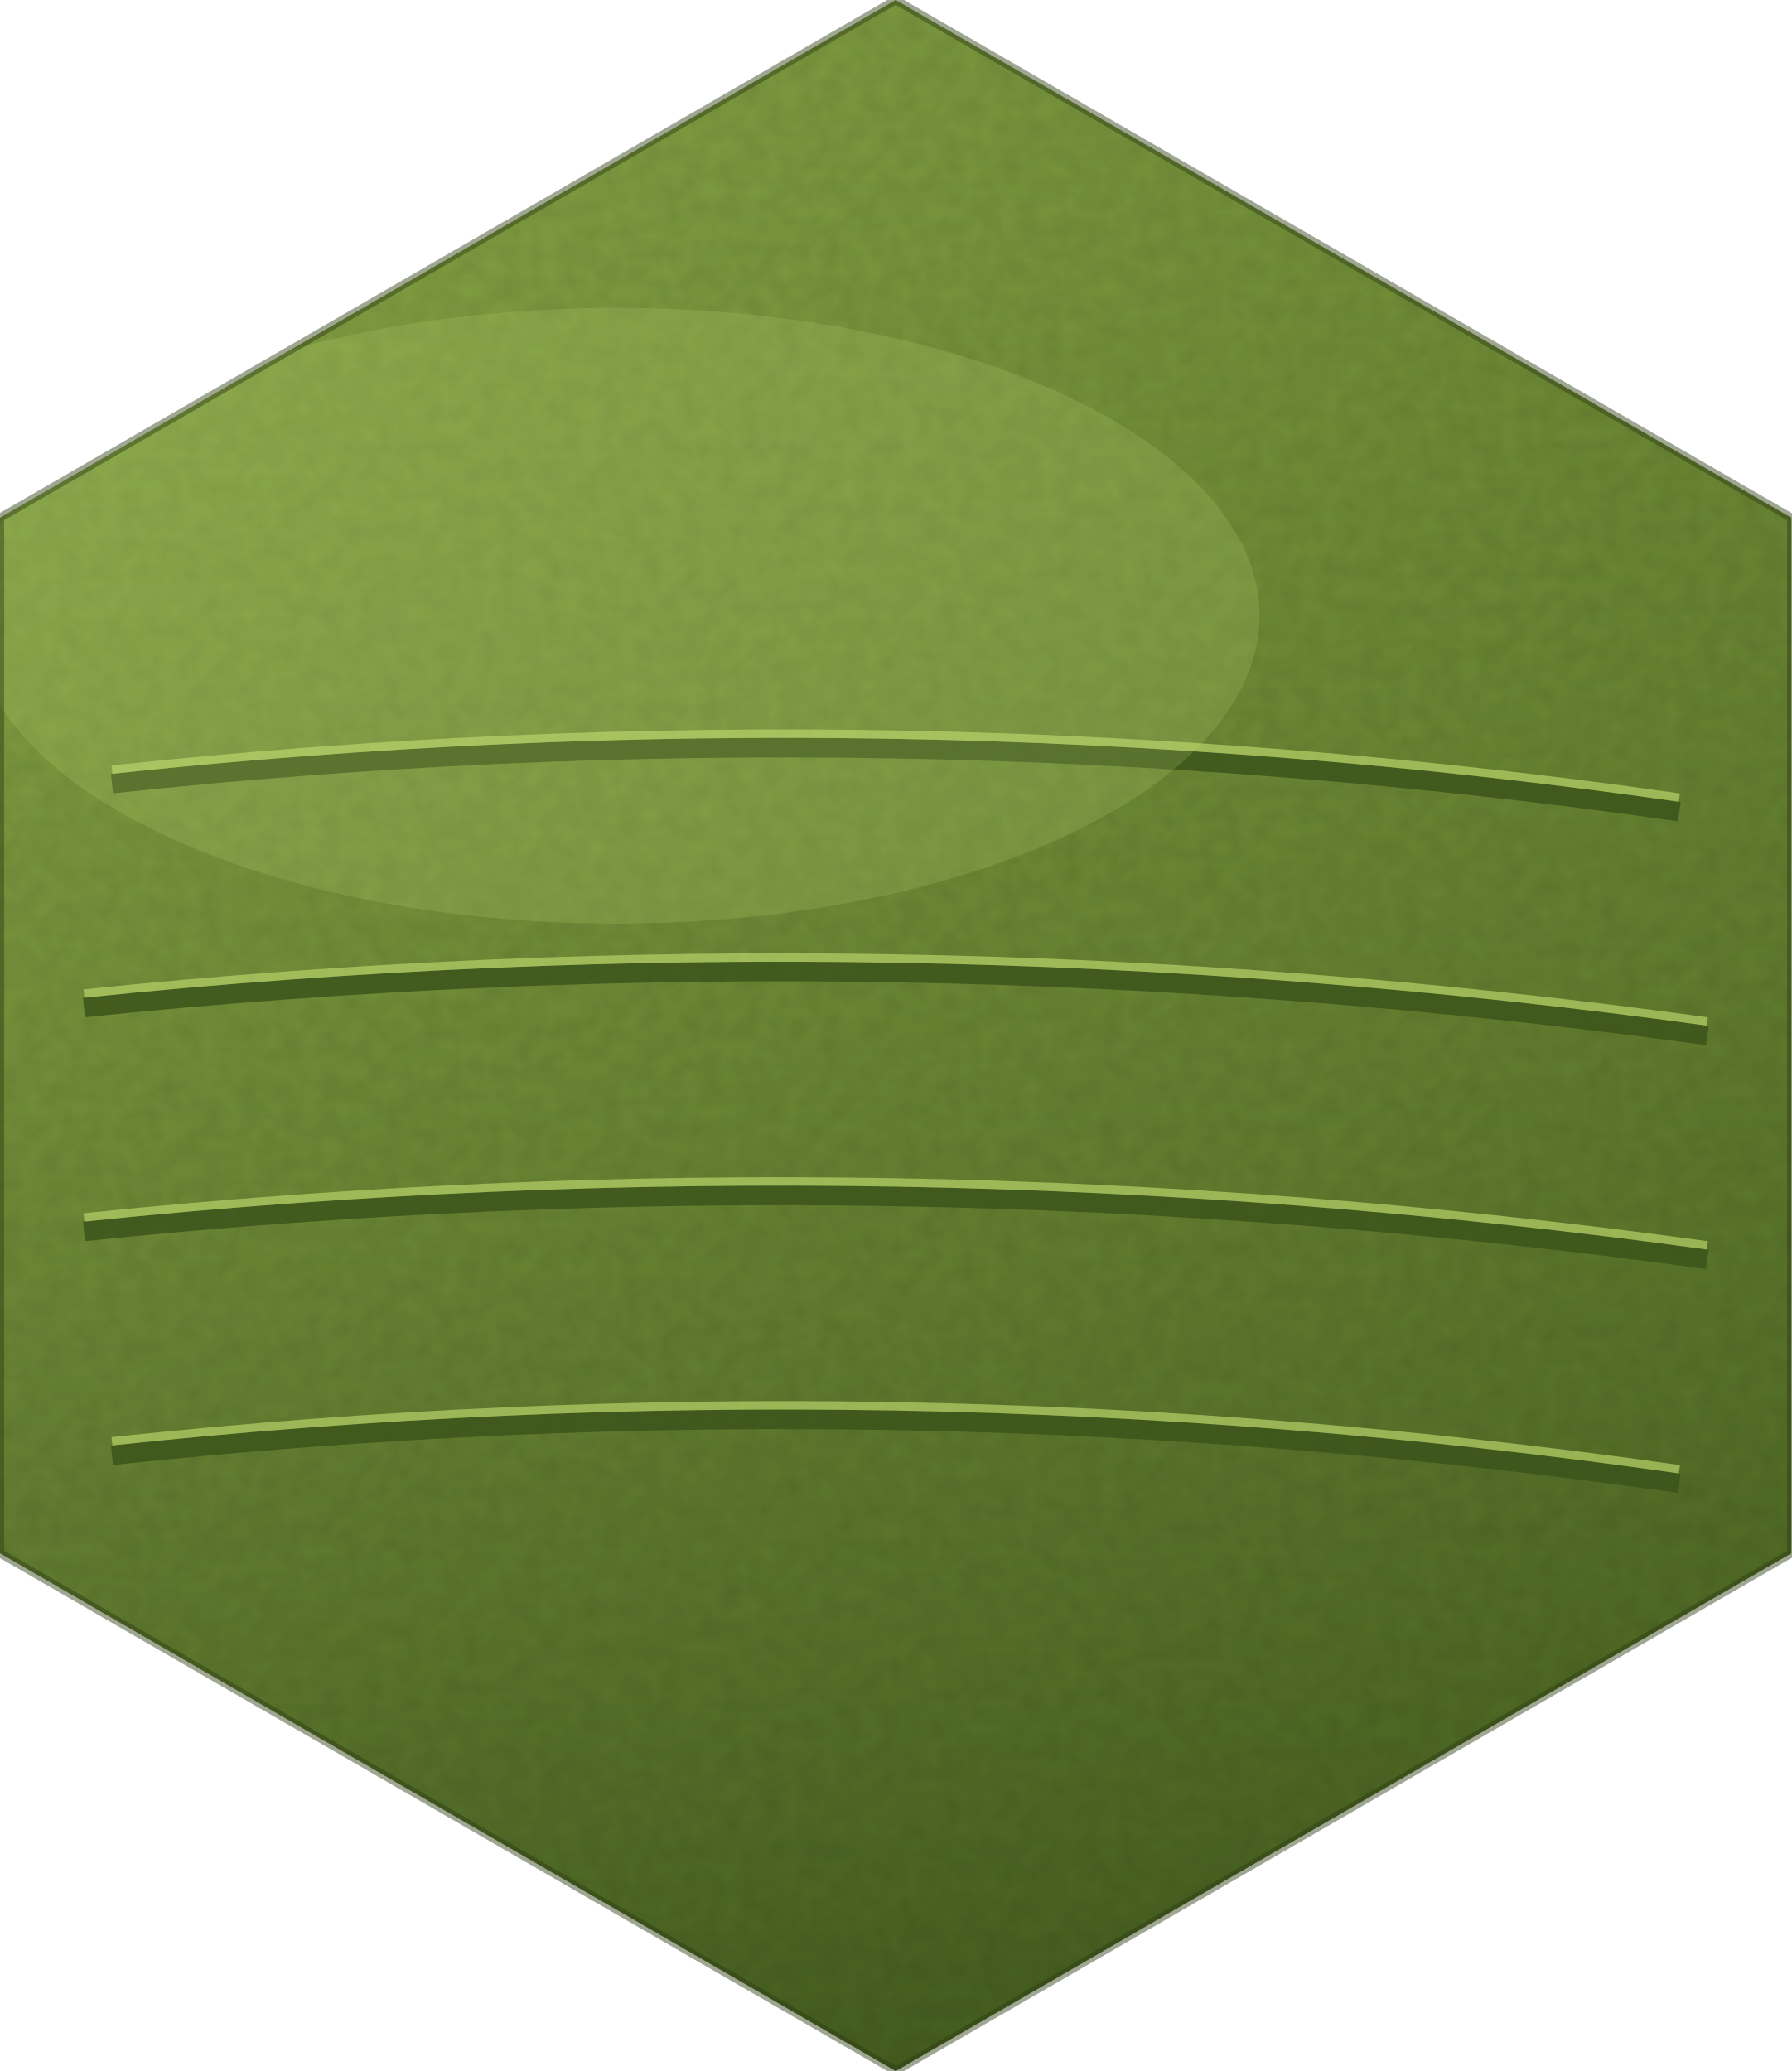
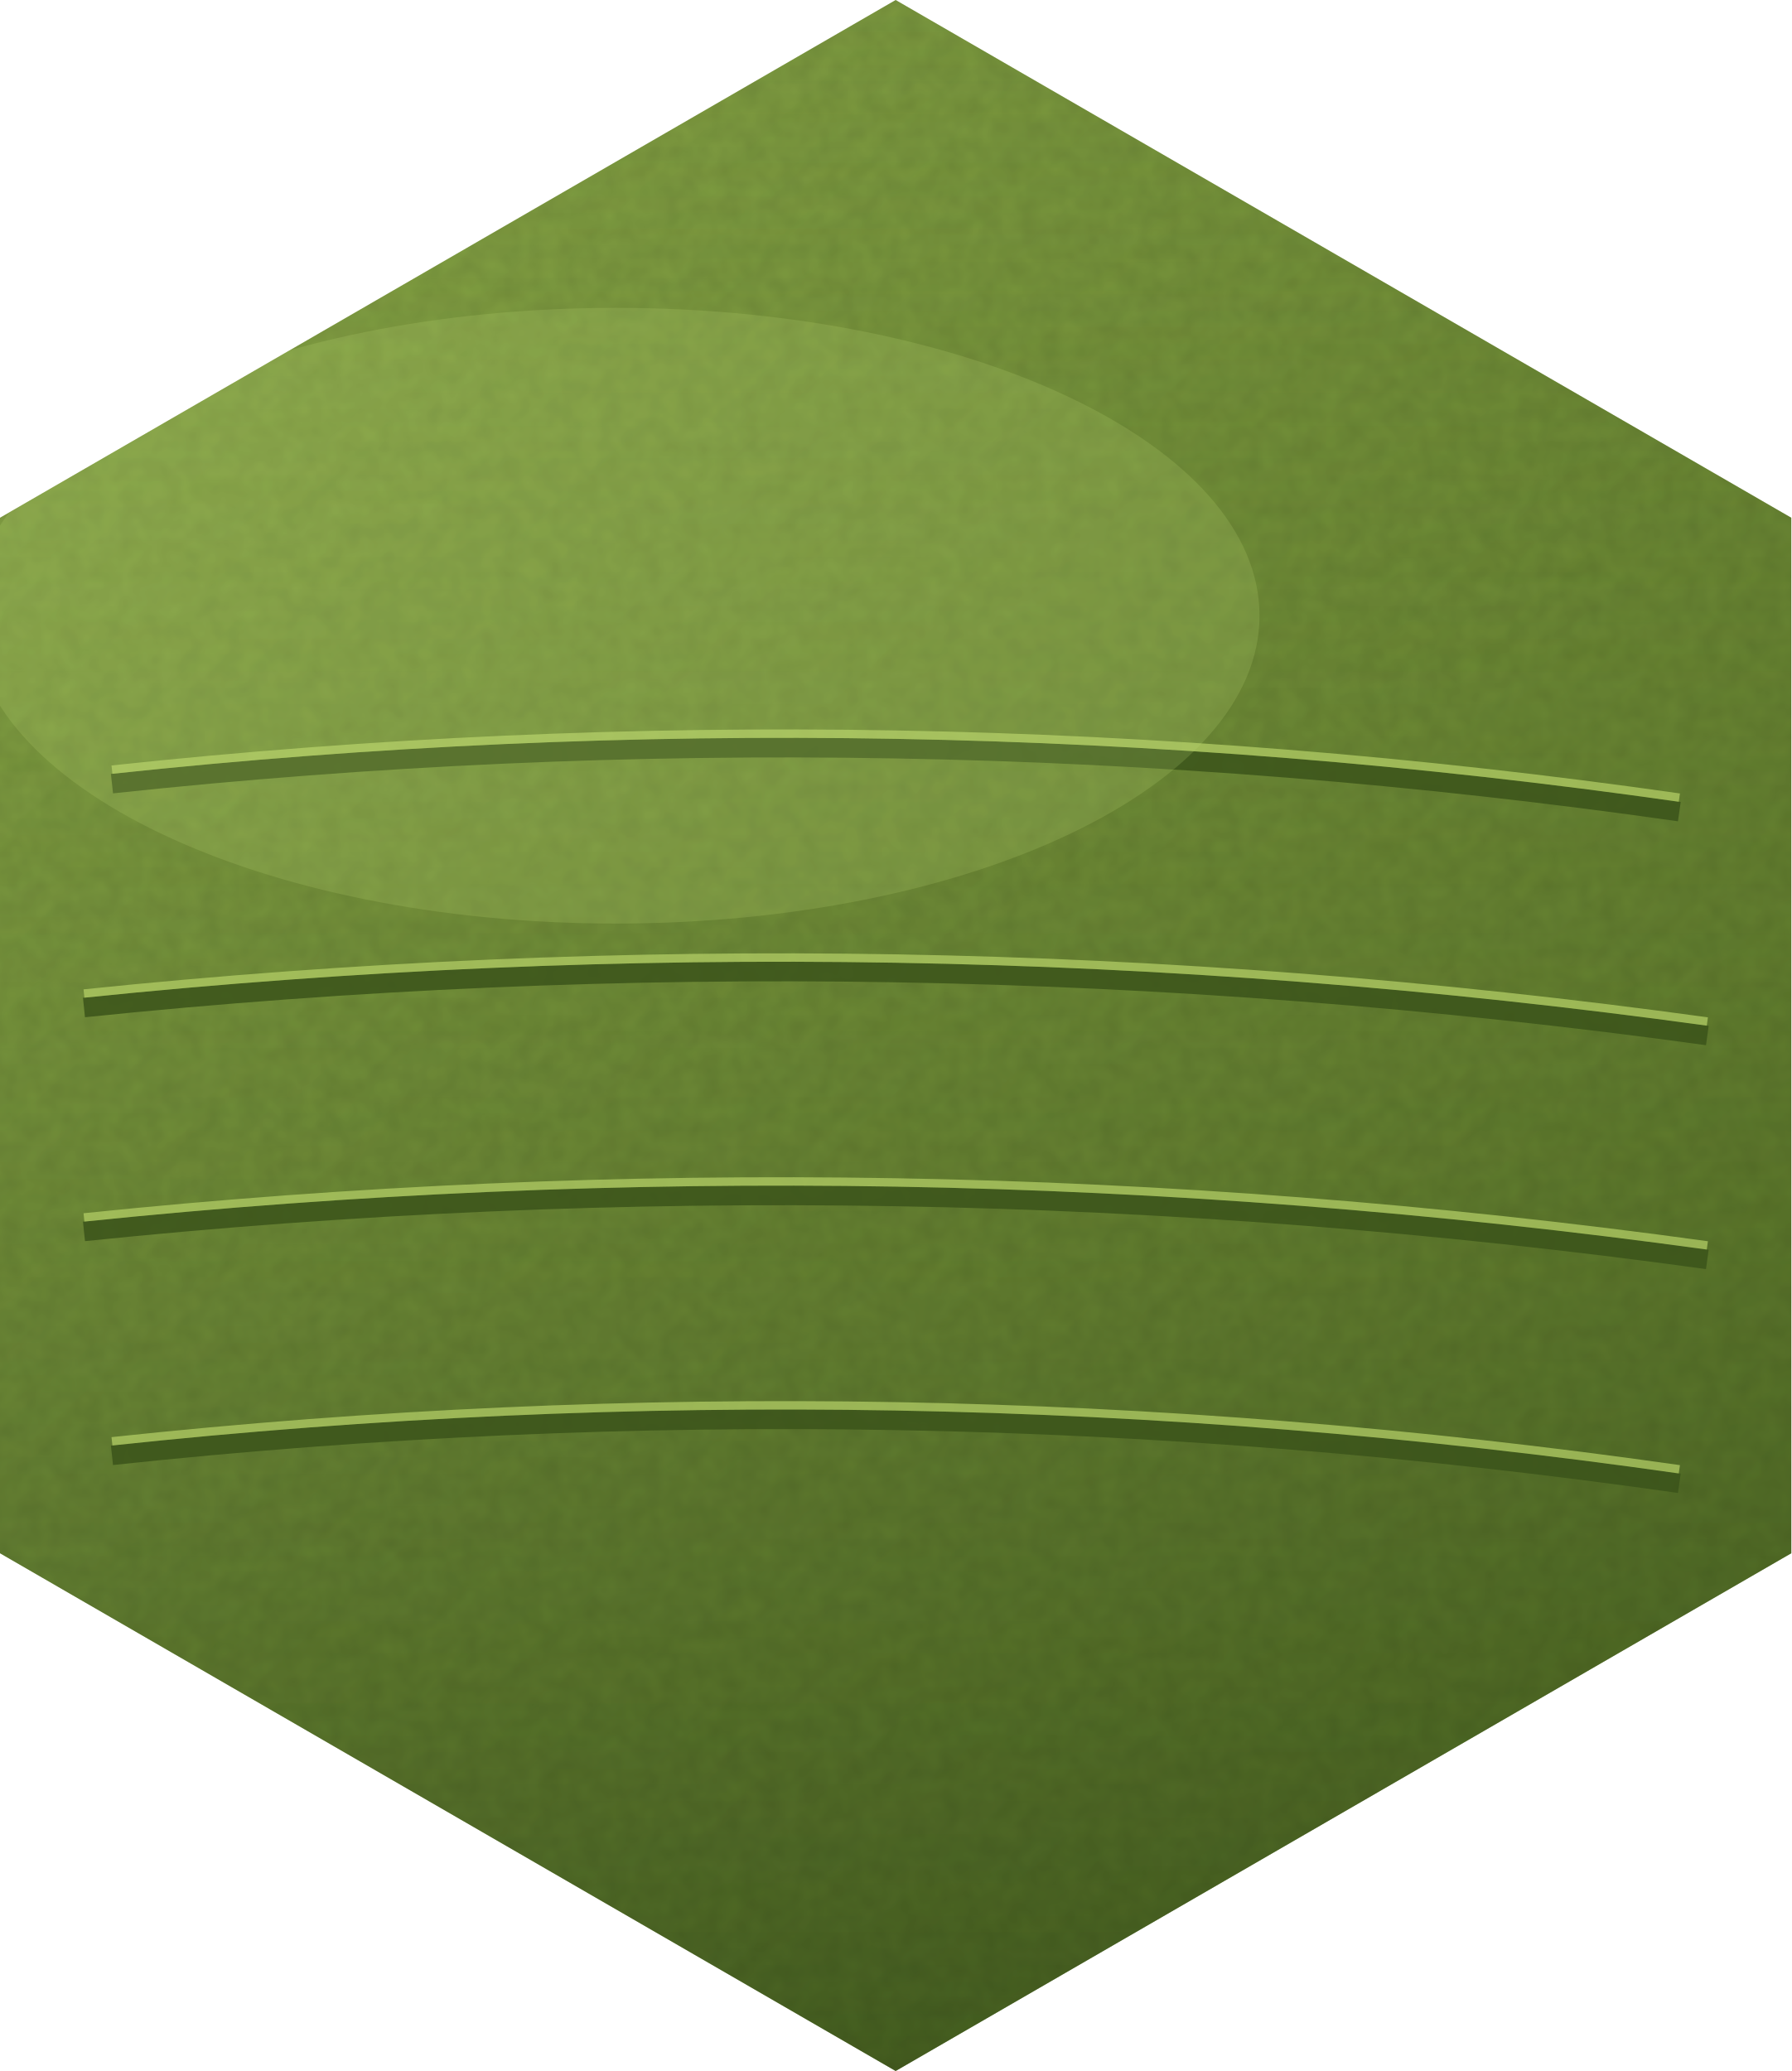
<svg xmlns="http://www.w3.org/2000/svg" viewBox="0 0 128 148" preserveAspectRatio="xMidYMid meet">
  <defs>
    <clipPath id="hex">
      <polygon points="64,0 128,37 128,111 64,148 0,111 0,37" />
    </clipPath>
    <linearGradient id="lg-base" x1="0" y1="0" x2="0.8" y2="1">
      <stop offset="0" stop-color="#8aa848" />
      <stop offset="1" stop-color="#506b22" />
    </linearGradient>
    <linearGradient id="lg-rows" x1="0" y1="0" x2="0" y2="1">
      <stop offset="0" stop-color="#a3c354" stop-opacity="0" />
      <stop offset="1" stop-color="#314818" stop-opacity="0.5" />
    </linearGradient>
    <filter id="nz" x="0" y="0" width="1" height="1">
      <feTurbulence type="fractalNoise" baseFrequency="0.7" numOctaves="2" seed="7" />
      <feColorMatrix values="0 0 0 0 0  0 0 0 0 0  0 0 0 0 0  0 0 0 0.2 0" />
      <feComposite in2="SourceGraphic" operator="in" />
    </filter>
  </defs>
  <g clip-path="url(#hex)">
    <rect x="0" y="0" width="128" height="148" fill="url(#lg-base)" />
    <rect x="0" y="0" width="128" height="148" fill="url(#lg-rows)" />
    <rect x="0" y="0" width="128" height="148" fill="#1f2c0e" filter="url(#nz)" opacity="0.55" />
    <g stroke="#3b541a" stroke-width="1.4" fill="none" opacity="0.85">
      <path d="M 8 56 Q 64 50 120 58" />
      <path d="M 6 72 Q 64 66 122 74" />
      <path d="M 6 88 Q 64 82 122 90" />
      <path d="M 8 104 Q 64 98 120 106" />
    </g>
    <g stroke="#b6d268" stroke-width="0.6" fill="none" opacity="0.7">
      <path d="M 8 55 Q 64 49 120 57" />
      <path d="M 6 71 Q 64 65 122 73" />
      <path d="M 6 87 Q 64 81 122 89" />
      <path d="M 8 103 Q 64 97 120 105" />
    </g>
    <ellipse cx="44" cy="44" rx="46" ry="22" fill="#c4dc78" opacity="0.18" />
  </g>
-   <polygon points="64,0 128,37 128,111 64,148 0,111 0,37" fill="none" stroke="#2b3a10" stroke-width="0.6" opacity="0.45" />
</svg>
